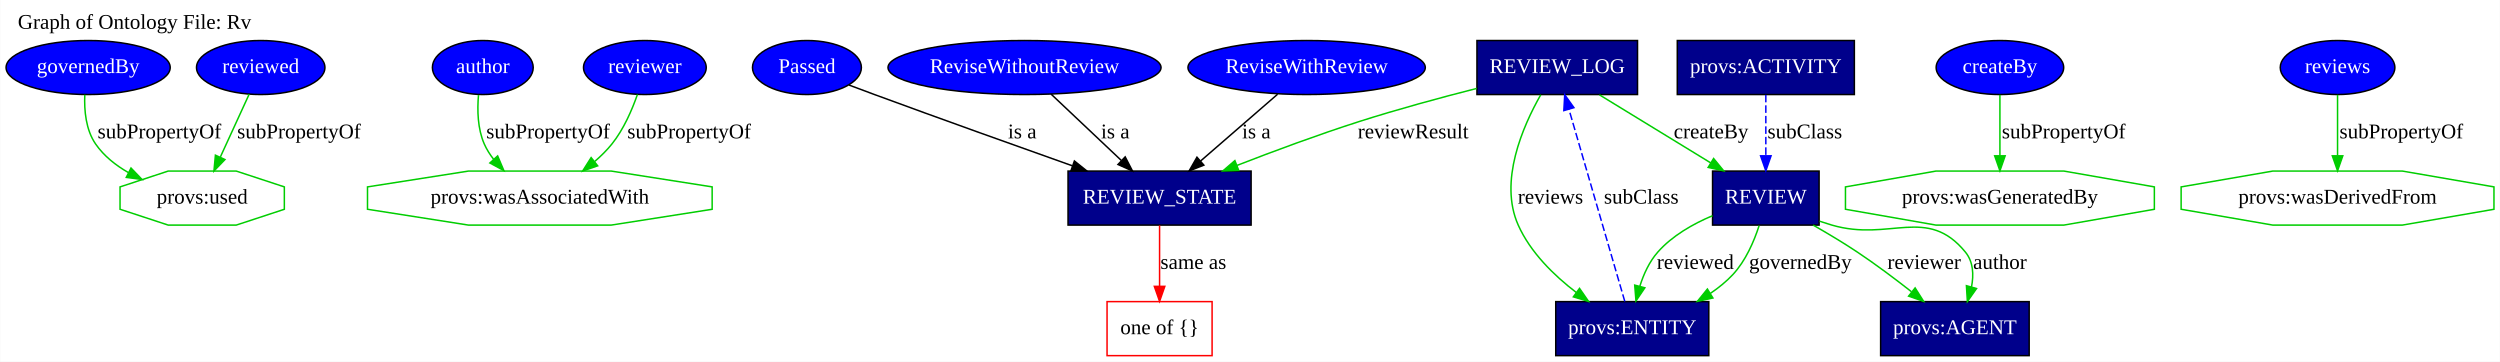
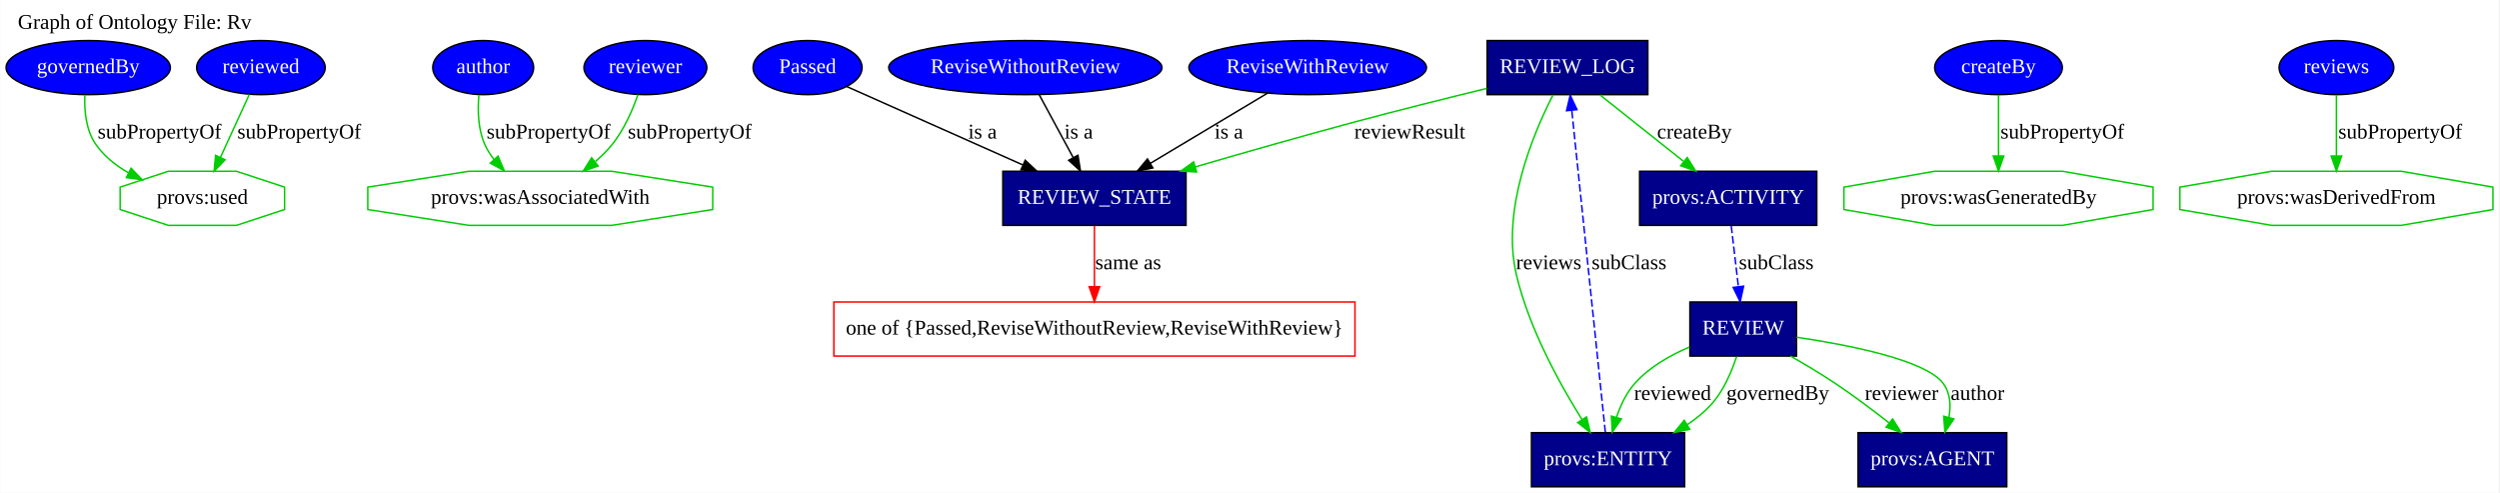
- <svg xmlns="http://www.w3.org/2000/svg" xmlns:xlink="http://www.w3.org/1999/xlink" width="1666pt" height="241pt" viewBox="0.00 0.00 1665.71 241.00">
-   <g id="graph0" class="graph" transform="scale(1 1) rotate(0) translate(4 237)">
-     <polygon fill="white" stroke="none" points="-4,4 -4,-237 1661.71,-237 1661.71,4 -4,4" />
-     <text text-anchor="middle" x="85.5" y="-217.8" font-family="Times New Roman,serif" font-size="14.00">Graph of Ontology File: Rv</text>
+ <svg xmlns="http://www.w3.org/2000/svg" xmlns:xlink="http://www.w3.org/1999/xlink" width="1664pt" height="328pt" viewBox="0.00 0.00 1663.71 328.00">
+   <g id="graph0" class="graph" transform="scale(1 1) rotate(0) translate(4 324)">
+     <polygon fill="white" stroke="none" points="-4,4 -4,-324 1659.71,-324 1659.71,4 -4,4" />
+     <text text-anchor="middle" x="85.5" y="-304.8" font-family="Times New Roman,serif" font-size="14.00">Graph of Ontology File: Rv</text>
    <g id="node1" class="node">
-       <ellipse fill="blue" stroke="black" cx="54.595" cy="-192" rx="54.691" ry="18" />
-       <text text-anchor="middle" x="54.595" y="-188.3" font-family="Times New Roman,serif" font-size="14.00" fill="white">governedBy</text>
+       <ellipse fill="blue" stroke="black" cx="54.595" cy="-279" rx="54.691" ry="18" />
+       <text text-anchor="middle" x="54.595" y="-275.3" font-family="Times New Roman,serif" font-size="14.00" fill="white">governedBy</text>
    </g>
    <g id="node2" class="node">
      <g id="a_node2">
-         <a xlink:href="file:///C:/sadl/git/RACK/RACK-Ontology/Graphs/PROV-S.owl.svg" xlink:title="provs:used">
-           <polygon fill="none" stroke="#00cd00" points="185.34,-97.544 185.34,-112.456 153.271,-123 107.919,-123 75.85,-112.456 75.85,-97.544 107.919,-87 153.271,-87 185.34,-97.544" />
-           <text text-anchor="middle" x="130.595" y="-101.3" font-family="Times New Roman,serif" font-size="14.00">provs:used</text>
+         <a xlink:href="file:///C:/Sadl3Workspace4/RACK-Ontology-7-29/Graphs/PROV-S.owl.svg" xlink:title="provs:used">
+           <polygon fill="none" stroke="#00cd00" points="185.34,-184.544 185.34,-199.456 153.271,-210 107.919,-210 75.85,-199.456 75.85,-184.544 107.919,-174 153.271,-174 185.34,-184.544" />
+           <text text-anchor="middle" x="130.595" y="-188.3" font-family="Times New Roman,serif" font-size="14.00">provs:used</text>
        </a>
      </g>
    </g>
    <g id="edge1" class="edge">
-       <path fill="none" stroke="#00cd00" d="M52.36,-173.832C51.91,-163.461 53.034,-150.463 59.595,-141 65.116,-133.037 72.982,-126.805 81.482,-121.955" />
-       <polygon fill="#00cd00" stroke="#00cd00" points="83.159,-125.029 90.497,-117.387 79.995,-118.785 83.159,-125.029" />
-       <text text-anchor="middle" x="102.095" y="-144.8" font-family="Times New Roman,serif" font-size="14.00">subPropertyOf</text>
+       <path fill="none" stroke="#00cd00" d="M52.36,-260.832C51.91,-250.461 53.034,-237.463 59.595,-228 65.116,-220.037 72.982,-213.805 81.482,-208.955" />
+       <polygon fill="#00cd00" stroke="#00cd00" points="83.159,-212.029 90.497,-204.387 79.995,-205.785 83.159,-212.029" />
+       <text text-anchor="middle" x="102.095" y="-231.8" font-family="Times New Roman,serif" font-size="14.00">subPropertyOf</text>
    </g>
    <g id="node3" class="node">
-       <ellipse fill="blue" stroke="black" cx="169.595" cy="-192" rx="42.793" ry="18" />
-       <text text-anchor="middle" x="169.595" y="-188.3" font-family="Times New Roman,serif" font-size="14.00" fill="white">reviewed</text>
+       <ellipse fill="blue" stroke="black" cx="169.595" cy="-279" rx="42.793" ry="18" />
+       <text text-anchor="middle" x="169.595" y="-275.3" font-family="Times New Roman,serif" font-size="14.00" fill="white">reviewed</text>
    </g>
    <g id="edge2" class="edge">
-       <path fill="none" stroke="#00cd00" d="M161.89,-174.207C156.424,-162.293 148.977,-146.063 142.719,-132.424" />
-       <polygon fill="#00cd00" stroke="#00cd00" points="145.769,-130.679 138.418,-123.049 139.407,-133.598 145.769,-130.679" />
-       <text text-anchor="middle" x="195.095" y="-144.8" font-family="Times New Roman,serif" font-size="14.00">subPropertyOf</text>
+       <path fill="none" stroke="#00cd00" d="M161.89,-261.207C156.424,-249.293 148.977,-233.063 142.719,-219.424" />
+       <polygon fill="#00cd00" stroke="#00cd00" points="145.769,-217.679 138.418,-210.049 139.407,-220.598 145.769,-217.679" />
+       <text text-anchor="middle" x="195.095" y="-231.8" font-family="Times New Roman,serif" font-size="14.00">subPropertyOf</text>
    </g>
    <g id="node4" class="node">
-       <ellipse fill="blue" stroke="black" cx="317.595" cy="-192" rx="33.595" ry="18" />
-       <text text-anchor="middle" x="317.595" y="-188.3" font-family="Times New Roman,serif" font-size="14.00" fill="white">author</text>
+       <ellipse fill="blue" stroke="black" cx="317.595" cy="-279" rx="33.595" ry="18" />
+       <text text-anchor="middle" x="317.595" y="-275.3" font-family="Times New Roman,serif" font-size="14.00" fill="white">author</text>
    </g>
    <g id="node5" class="node">
      <g id="a_node5">
-         <a xlink:href="file:///C:/sadl/git/RACK/RACK-Ontology/Graphs/PROV-S.owl.svg" xlink:title="provs:wasAssociatedWith">
-           <polygon fill="none" stroke="#00cd00" points="470.434,-97.544 470.434,-112.456 403.163,-123 308.027,-123 240.756,-112.456 240.756,-97.544 308.027,-87 403.163,-87 470.434,-97.544" />
-           <text text-anchor="middle" x="355.595" y="-101.3" font-family="Times New Roman,serif" font-size="14.00">provs:wasAssociatedWith</text>
+         <a xlink:href="file:///C:/Sadl3Workspace4/RACK-Ontology-7-29/Graphs/PROV-S.owl.svg" xlink:title="provs:wasAssociatedWith">
+           <polygon fill="none" stroke="#00cd00" points="470.434,-184.544 470.434,-199.456 403.163,-210 308.027,-210 240.756,-199.456 240.756,-184.544 308.027,-174 403.163,-174 470.434,-184.544" />
+           <text text-anchor="middle" x="355.595" y="-188.3" font-family="Times New Roman,serif" font-size="14.00">provs:wasAssociatedWith</text>
        </a>
      </g>
    </g>
    <g id="edge3" class="edge">
-       <path fill="none" stroke="#00cd00" d="M314.722,-173.622C313.848,-163.663 314.098,-151.163 318.595,-141 320.2,-137.374 322.377,-133.944 324.878,-130.753" />
-       <polygon fill="#00cd00" stroke="#00cd00" points="327.482,-133.092 331.618,-123.338 322.302,-128.384 327.482,-133.092" />
-       <text text-anchor="middle" x="361.095" y="-144.8" font-family="Times New Roman,serif" font-size="14.00">subPropertyOf</text>
+       <path fill="none" stroke="#00cd00" d="M314.722,-260.622C313.848,-250.663 314.098,-238.163 318.595,-228 320.2,-224.374 322.377,-220.944 324.878,-217.753" />
+       <polygon fill="#00cd00" stroke="#00cd00" points="327.482,-220.092 331.618,-210.338 322.302,-215.384 327.482,-220.092" />
+       <text text-anchor="middle" x="361.095" y="-231.8" font-family="Times New Roman,serif" font-size="14.00">subPropertyOf</text>
    </g>
    <g id="node6" class="node">
-       <polygon fill="#00008b" stroke="black" points="829.595,-123 707.595,-123 707.595,-87 829.595,-87 829.595,-123" />
-       <text text-anchor="middle" x="768.595" y="-101.3" font-family="Times New Roman,serif" font-size="14.00" fill="white">REVIEW_STATE</text>
+       <polygon fill="#00008b" stroke="black" points="785.595,-210 663.595,-210 663.595,-174 785.595,-174 785.595,-210" />
+       <text text-anchor="middle" x="724.595" y="-188.3" font-family="Times New Roman,serif" font-size="14.00" fill="white">REVIEW_STATE</text>
    </g>
    <g id="node7" class="node">
-       <polygon fill="none" stroke="red" points="803.595,-36 733.595,-36 733.595,-0 803.595,-0 803.595,-36" />
-       <text text-anchor="middle" x="768.595" y="-14.3" font-family="Times New Roman,serif" font-size="14.00">one of {}</text>
+       <polygon fill="none" stroke="red" points="898.095,-123 551.095,-123 551.095,-87 898.095,-87 898.095,-123" />
+       <text text-anchor="middle" x="724.595" y="-101.3" font-family="Times New Roman,serif" font-size="14.00">one of {Passed,ReviseWithoutReview,ReviseWithReview}</text>
    </g>
    <g id="edge4" class="edge">
-       <path fill="none" stroke="red" d="M768.595,-86.799C768.595,-75.163 768.595,-59.548 768.595,-46.237" />
-       <polygon fill="red" stroke="red" points="772.095,-46.175 768.595,-36.175 765.095,-46.175 772.095,-46.175" />
-       <text text-anchor="middle" x="791.095" y="-57.8" font-family="Times New Roman,serif" font-size="14.00">same as</text>
+       <path fill="none" stroke="red" d="M724.595,-173.799C724.595,-162.163 724.595,-146.548 724.595,-133.237" />
+       <polygon fill="red" stroke="red" points="728.095,-133.175 724.595,-123.175 721.095,-133.175 728.095,-133.175" />
+       <text text-anchor="middle" x="747.095" y="-144.8" font-family="Times New Roman,serif" font-size="14.00">same as</text>
    </g>
    <g id="node8" class="node">
-       <ellipse fill="blue" stroke="black" cx="1328.6" cy="-192" rx="42.494" ry="18" />
-       <text text-anchor="middle" x="1328.6" y="-188.3" font-family="Times New Roman,serif" font-size="14.00" fill="white">createBy</text>
+       <ellipse fill="blue" stroke="black" cx="1326.6" cy="-279" rx="42.494" ry="18" />
+       <text text-anchor="middle" x="1326.6" y="-275.3" font-family="Times New Roman,serif" font-size="14.00" fill="white">createBy</text>
    </g>
    <g id="node9" class="node">
      <g id="a_node9">
-         <a xlink:href="file:///C:/sadl/git/RACK/RACK-Ontology/Graphs/PROV-S.owl.svg" xlink:title="provs:wasGeneratedBy">
-           <polygon fill="none" stroke="#00cd00" points="1431.52,-97.544 1431.52,-112.456 1371.23,-123 1285.96,-123 1225.67,-112.456 1225.67,-97.544 1285.96,-87 1371.23,-87 1431.52,-97.544" />
-           <text text-anchor="middle" x="1328.6" y="-101.3" font-family="Times New Roman,serif" font-size="14.00">provs:wasGeneratedBy</text>
+         <a xlink:href="file:///C:/Sadl3Workspace4/RACK-Ontology-7-29/Graphs/PROV-S.owl.svg" xlink:title="provs:wasGeneratedBy">
+           <polygon fill="none" stroke="#00cd00" points="1429.52,-184.544 1429.52,-199.456 1369.23,-210 1283.96,-210 1223.67,-199.456 1223.67,-184.544 1283.96,-174 1369.23,-174 1429.52,-184.544" />
+           <text text-anchor="middle" x="1326.6" y="-188.3" font-family="Times New Roman,serif" font-size="14.00">provs:wasGeneratedBy</text>
        </a>
      </g>
    </g>
    <g id="edge5" class="edge">
-       <path fill="none" stroke="#00cd00" d="M1328.6,-173.799C1328.6,-162.163 1328.6,-146.548 1328.6,-133.237" />
-       <polygon fill="#00cd00" stroke="#00cd00" points="1332.1,-133.175 1328.6,-123.175 1325.1,-133.175 1332.1,-133.175" />
-       <text text-anchor="middle" x="1371.1" y="-144.8" font-family="Times New Roman,serif" font-size="14.00">subPropertyOf</text>
+       <path fill="none" stroke="#00cd00" d="M1326.6,-260.799C1326.6,-249.163 1326.6,-233.548 1326.6,-220.237" />
+       <polygon fill="#00cd00" stroke="#00cd00" points="1330.1,-220.175 1326.6,-210.175 1323.1,-220.175 1330.1,-220.175" />
+       <text text-anchor="middle" x="1369.1" y="-231.8" font-family="Times New Roman,serif" font-size="14.00">subPropertyOf</text>
    </g>
    <g id="node10" class="node">
-       <ellipse fill="blue" stroke="black" cx="533.595" cy="-192" rx="36.294" ry="18" />
-       <text text-anchor="middle" x="533.595" y="-188.3" font-family="Times New Roman,serif" font-size="14.00" fill="white">Passed</text>
+       <ellipse fill="blue" stroke="black" cx="533.595" cy="-279" rx="36.294" ry="18" />
+       <text text-anchor="middle" x="533.595" y="-275.3" font-family="Times New Roman,serif" font-size="14.00" fill="white">Passed</text>
    </g>
    <g id="edge6" class="edge">
-       <path fill="none" stroke="black" d="M561.652,-180.314C567.258,-178.203 573.109,-176.018 578.595,-174 622.664,-157.791 672.666,-139.916 710.31,-126.562" />
-       <polygon fill="black" stroke="black" points="711.837,-129.735 720.093,-123.095 709.498,-123.137 711.837,-129.735" />
-       <text text-anchor="middle" x="677.095" y="-144.8" font-family="Times New Roman,serif" font-size="14.00">is a</text>
+       <path fill="none" stroke="black" d="M559.752,-266.359C589.764,-253.003 639.599,-230.825 676.633,-214.345" />
+       <polygon fill="black" stroke="black" points="678.517,-217.337 686.231,-210.073 675.671,-210.941 678.517,-217.337" />
+       <text text-anchor="middle" x="650.095" y="-231.8" font-family="Times New Roman,serif" font-size="14.00">is a</text>
    </g>
    <g id="node11" class="node">
      <g id="a_node11">
-         <a xlink:href="file:///C:/sadl/git/RACK/RACK-Ontology/Graphs/PROV-S.owl.svg" xlink:title="provs:ENTITY">
-           <polygon fill="#00008b" stroke="black" points="1134.6,-36 1032.6,-36 1032.6,-0 1134.6,-0 1134.6,-36" />
-           <text text-anchor="middle" x="1083.6" y="-14.3" font-family="Times New Roman,serif" font-size="14.00" fill="white">provs:ENTITY</text>
+         <a xlink:href="file:///C:/Sadl3Workspace4/RACK-Ontology-7-29/Graphs/PROV-S.owl.svg" xlink:title="provs:ENTITY">
+           <polygon fill="#00008b" stroke="black" points="1117.6,-36 1015.6,-36 1015.6,-0 1117.6,-0 1117.6,-36" />
+           <text text-anchor="middle" x="1066.6" y="-14.3" font-family="Times New Roman,serif" font-size="14.00" fill="white">provs:ENTITY</text>
        </a>
      </g>
    </g>
    <g id="node12" class="node">
-       <polygon fill="#00008b" stroke="black" points="1087.1,-210 980.095,-210 980.095,-174 1087.1,-174 1087.1,-210" />
-       <text text-anchor="middle" x="1033.6" y="-188.3" font-family="Times New Roman,serif" font-size="14.00" fill="white">REVIEW_LOG</text>
+       <polygon fill="#00008b" stroke="black" points="1093.1,-297 986.095,-297 986.095,-261 1093.1,-261 1093.1,-297" />
+       <text text-anchor="middle" x="1039.6" y="-275.3" font-family="Times New Roman,serif" font-size="14.00" fill="white">REVIEW_LOG</text>
    </g>
    <g id="edge7" class="edge">
-       <path fill="none" stroke="blue" stroke-dasharray="5,2" d="M1078.64,-36.052C1069.93,-66.009 1051.82,-128.298 1041.41,-164.106" />
-       <polygon fill="blue" stroke="blue" points="1038,-163.3 1038.57,-173.879 1044.72,-165.254 1038,-163.3" />
-       <text text-anchor="middle" x="1089.6" y="-101.3" font-family="Times New Roman,serif" font-size="14.00">subClass</text>
+       <path fill="none" stroke="blue" stroke-dasharray="5,2" d="M1064.79,-36.32C1060.2,-80.379 1048.04,-197.007 1042.46,-250.493" />
+       <polygon fill="blue" stroke="blue" points="1038.96,-250.295 1041.41,-260.604 1045.93,-251.021 1038.96,-250.295" />
+       <text text-anchor="middle" x="1080.6" y="-144.8" font-family="Times New Roman,serif" font-size="14.00">subClass</text>
    </g>
    <g id="edge17" class="edge">
-       <path fill="none" stroke="#00cd00" d="M979.934,-178.074C955.823,-171.932 927.114,-164.157 901.595,-156 874.421,-147.314 844.657,-136.272 820.188,-126.775" />
-       <polygon fill="#00cd00" stroke="#00cd00" points="821.33,-123.463 810.742,-123.084 818.782,-129.983 821.33,-123.463" />
-       <text text-anchor="middle" x="937.595" y="-144.8" font-family="Times New Roman,serif" font-size="14.00">reviewResult</text>
+       <path fill="none" stroke="#00cd00" d="M985.913,-265.163C959.548,-258.734 927.345,-250.696 898.595,-243 863.238,-233.535 824.043,-222.335 791.818,-212.936" />
+       <polygon fill="#00cd00" stroke="#00cd00" points="792.633,-209.528 782.052,-210.082 790.668,-216.247 792.633,-209.528" />
+       <text text-anchor="middle" x="934.595" y="-231.8" font-family="Times New Roman,serif" font-size="14.00">reviewResult</text>
    </g>
    <g id="edge18" class="edge">
-       <path fill="none" stroke="#00cd00" d="M1022.6,-173.826C1010.57,-152.696 994.605,-116.053 1007.6,-87 1015.7,-68.862 1031.31,-53.559 1046.28,-42.092" />
-       <polygon fill="#00cd00" stroke="#00cd00" points="1048.45,-44.837 1054.48,-36.121 1044.33,-39.178 1048.45,-44.837" />
-       <text text-anchor="middle" x="1029.1" y="-101.3" font-family="Times New Roman,serif" font-size="14.00">reviews</text>
-     </g>
-     <g id="node14" class="node">
-       <polygon fill="#00008b" stroke="black" points="1208.1,-123 1137.1,-123 1137.1,-87 1208.1,-87 1208.1,-123" />
-       <text text-anchor="middle" x="1172.6" y="-101.3" font-family="Times New Roman,serif" font-size="14.00" fill="white">REVIEW</text>
-     </g>
-     <g id="edge16" class="edge">
-       <path fill="none" stroke="#00cd00" d="M1061.72,-173.799C1083.11,-160.722 1112.71,-142.622 1135.94,-128.412" />
-       <polygon fill="#00cd00" stroke="#00cd00" points="1137.8,-131.378 1144.51,-123.175 1134.15,-125.407 1137.8,-131.378" />
-       <text text-anchor="middle" x="1136.1" y="-144.8" font-family="Times New Roman,serif" font-size="14.00">createBy</text>
+       <path fill="none" stroke="#00cd00" d="M1029.93,-260.729C1016.62,-234.78 995.404,-184.17 1005.6,-141 1013.99,-105.441 1034.42,-68.429 1049.33,-44.632" />
+       <polygon fill="#00cd00" stroke="#00cd00" points="1052.3,-46.498 1054.74,-36.189 1046.4,-42.722 1052.3,-46.498" />
+       <text text-anchor="middle" x="1027.1" y="-144.8" font-family="Times New Roman,serif" font-size="14.00">reviews</text>
    </g>
    <g id="node13" class="node">
      <g id="a_node13">
-         <a xlink:href="file:///C:/sadl/git/RACK/RACK-Ontology/Graphs/PROV-S.owl.svg" xlink:title="provs:ACTIVITY">
-           <polygon fill="#00008b" stroke="black" points="1231.6,-210 1113.6,-210 1113.6,-174 1231.6,-174 1231.6,-210" />
-           <text text-anchor="middle" x="1172.6" y="-188.3" font-family="Times New Roman,serif" font-size="14.00" fill="white">provs:ACTIVITY</text>
-         </a>
-       </g>
+         <a xlink:href="file:///C:/Sadl3Workspace4/RACK-Ontology-7-29/Graphs/PROV-S.owl.svg" xlink:title="provs:ACTIVITY">
+           <polygon fill="#00008b" stroke="black" points="1205.6,-210 1087.6,-210 1087.6,-174 1205.6,-174 1205.6,-210" />
+           <text text-anchor="middle" x="1146.6" y="-188.3" font-family="Times New Roman,serif" font-size="14.00" fill="white">provs:ACTIVITY</text>
+         </a>
+       </g>
+     </g>
+     <g id="edge16" class="edge">
+       <path fill="none" stroke="#00cd00" d="M1061.25,-260.799C1077.2,-248.126 1099.1,-230.734 1116.71,-216.738" />
+       <polygon fill="#00cd00" stroke="#00cd00" points="1119.32,-219.136 1124.97,-210.175 1114.97,-213.655 1119.32,-219.136" />
+       <text text-anchor="middle" x="1124.1" y="-231.8" font-family="Times New Roman,serif" font-size="14.00">createBy</text>
+     </g>
+     <g id="node14" class="node">
+       <polygon fill="#00008b" stroke="black" points="1192.1,-123 1121.1,-123 1121.1,-87 1192.1,-87 1192.1,-123" />
+       <text text-anchor="middle" x="1156.6" y="-101.3" font-family="Times New Roman,serif" font-size="14.00" fill="white">REVIEW</text>
    </g>
    <g id="edge8" class="edge">
-       <path fill="none" stroke="blue" stroke-dasharray="5,2" d="M1172.6,-173.799C1172.6,-162.163 1172.6,-146.548 1172.6,-133.237" />
-       <polygon fill="blue" stroke="blue" points="1176.1,-133.175 1172.6,-123.175 1169.1,-133.175 1176.1,-133.175" />
-       <text text-anchor="middle" x="1198.6" y="-144.8" font-family="Times New Roman,serif" font-size="14.00">subClass</text>
+       <path fill="none" stroke="blue" stroke-dasharray="5,2" d="M1148.62,-173.799C1149.99,-162.163 1151.82,-146.548 1153.39,-133.237" />
+       <polygon fill="blue" stroke="blue" points="1156.88,-133.516 1154.57,-123.175 1149.93,-132.698 1156.88,-133.516" />
+       <text text-anchor="middle" x="1178.6" y="-144.8" font-family="Times New Roman,serif" font-size="14.00">subClass</text>
    </g>
    <g id="edge14" class="edge">
-       <path fill="none" stroke="#00cd00" d="M1137.07,-93.255C1124.1,-87.796 1110.25,-79.942 1100.6,-69 1094.96,-62.62 1091.18,-54.293 1088.65,-46.271" />
-       <polygon fill="#00cd00" stroke="#00cd00" points="1091.99,-45.221 1086.06,-36.441 1085.22,-47.003 1091.99,-45.221" />
-       <text text-anchor="middle" x="1125.6" y="-57.8" font-family="Times New Roman,serif" font-size="14.00">reviewed</text>
+       <path fill="none" stroke="#00cd00" d="M1120.81,-93.008C1107.95,-87.545 1094.26,-79.752 1084.6,-69 1078.87,-62.63 1074.93,-54.307 1072.24,-46.284" />
+       <polygon fill="#00cd00" stroke="#00cd00" points="1075.54,-45.116 1069.44,-36.452 1068.81,-47.028 1075.54,-45.116" />
+       <text text-anchor="middle" x="1109.6" y="-57.8" font-family="Times New Roman,serif" font-size="14.00">reviewed</text>
    </g>
    <g id="edge15" class="edge">
-       <path fill="none" stroke="#00cd00" d="M1168.13,-86.607C1164.73,-76.151 1159.15,-63.143 1150.6,-54 1146.24,-49.345 1141.13,-45.197 1135.7,-41.531" />
-       <polygon fill="#00cd00" stroke="#00cd00" points="1137.33,-38.423 1126.98,-36.163 1133.66,-44.384 1137.33,-38.423" />
-       <text text-anchor="middle" x="1195.6" y="-57.8" font-family="Times New Roman,serif" font-size="14.00">governedBy</text>
+       <path fill="none" stroke="#00cd00" d="M1152.15,-86.589C1148.75,-76.126 1143.17,-63.117 1134.6,-54 1130.18,-49.304 1124.99,-45.13 1119.48,-41.45" />
+       <polygon fill="#00cd00" stroke="#00cd00" points="1120.99,-38.271 1110.62,-36.067 1117.35,-44.252 1120.99,-38.271" />
+       <text text-anchor="middle" x="1179.6" y="-57.8" font-family="Times New Roman,serif" font-size="14.00">governedBy</text>
    </g>
    <g id="node20" class="node">
      <g id="a_node20">
-         <a xlink:href="file:///C:/sadl/git/RACK/RACK-Ontology/Graphs/PROV-S.owl.svg" xlink:title="provs:AGENT">
-           <polygon fill="#00008b" stroke="black" points="1348.1,-36 1249.1,-36 1249.1,-0 1348.1,-0 1348.1,-36" />
-           <text text-anchor="middle" x="1298.6" y="-14.3" font-family="Times New Roman,serif" font-size="14.00" fill="white">provs:AGENT</text>
+         <a xlink:href="file:///C:/Sadl3Workspace4/RACK-Ontology-7-29/Graphs/PROV-S.owl.svg" xlink:title="provs:AGENT">
+           <polygon fill="#00008b" stroke="black" points="1332.1,-36 1233.1,-36 1233.1,-0 1332.1,-0 1332.1,-36" />
+           <text text-anchor="middle" x="1282.6" y="-14.3" font-family="Times New Roman,serif" font-size="14.00" fill="white">provs:AGENT</text>
        </a>
      </g>
    </g>
    <g id="edge13" class="edge">
-       <path fill="none" stroke="#00cd00" d="M1204.12,-86.987C1213.74,-81.507 1224.25,-75.234 1233.6,-69 1245.77,-60.878 1258.65,-51.217 1269.7,-42.562" />
-       <polygon fill="#00cd00" stroke="#00cd00" points="1272.09,-45.135 1277.76,-36.182 1267.74,-39.647 1272.09,-45.135" />
-       <text text-anchor="middle" x="1278.1" y="-57.8" font-family="Times New Roman,serif" font-size="14.00">reviewer</text>
+       <path fill="none" stroke="#00cd00" d="M1188.12,-86.987C1197.74,-81.507 1208.25,-75.234 1217.6,-69 1229.77,-60.878 1242.65,-51.217 1253.7,-42.562" />
+       <polygon fill="#00cd00" stroke="#00cd00" points="1256.09,-45.135 1261.76,-36.182 1251.74,-39.647 1256.09,-45.135" />
+       <text text-anchor="middle" x="1262.1" y="-57.8" font-family="Times New Roman,serif" font-size="14.00">reviewer</text>
    </g>
    <g id="edge19" class="edge">
-       <path fill="none" stroke="#00cd00" d="M1208.44,-89.581C1211.18,-88.653 1213.92,-87.781 1216.6,-87 1255.33,-75.687 1280.04,-100.237 1305.6,-69 1310.88,-62.537 1311.26,-53.96 1309.66,-45.737" />
-       <polygon fill="#00cd00" stroke="#00cd00" points="1313.01,-44.716 1306.92,-36.049 1306.27,-46.625 1313.01,-44.716" />
-       <text text-anchor="middle" x="1328.6" y="-57.8" font-family="Times New Roman,serif" font-size="14.00">author</text>
+       <path fill="none" stroke="#00cd00" d="M1192.12,-99.552C1227.35,-94.326 1277.75,-84.364 1289.6,-69 1294.56,-62.557 1295.01,-54.214 1293.56,-46.195" />
+       <polygon fill="#00cd00" stroke="#00cd00" points="1296.89,-45.119 1290.9,-36.379 1290.13,-46.946 1296.89,-45.119" />
+       <text text-anchor="middle" x="1312.6" y="-57.8" font-family="Times New Roman,serif" font-size="14.00">author</text>
    </g>
    <g id="node15" class="node">
-       <ellipse fill="blue" stroke="black" cx="678.595" cy="-192" rx="90.984" ry="18" />
-       <text text-anchor="middle" x="678.595" y="-188.3" font-family="Times New Roman,serif" font-size="14.00" fill="white">ReviseWithoutReview</text>
+       <ellipse fill="blue" stroke="black" cx="678.595" cy="-279" rx="90.984" ry="18" />
+       <text text-anchor="middle" x="678.595" y="-275.3" font-family="Times New Roman,serif" font-size="14.00" fill="white">ReviseWithoutReview</text>
    </g>
    <g id="edge9" class="edge">
-       <path fill="none" stroke="black" d="M696.376,-174.207C709.725,-161.599 728.193,-144.158 743.111,-130.068" />
-       <polygon fill="black" stroke="black" points="745.676,-132.46 750.543,-123.049 740.87,-127.371 745.676,-132.46" />
-       <text text-anchor="middle" x="739.095" y="-144.8" font-family="Times New Roman,serif" font-size="14.00">is a</text>
+       <path fill="none" stroke="black" d="M687.904,-260.799C694.388,-248.817 703.155,-232.617 710.494,-219.057" />
+       <polygon fill="black" stroke="black" points="713.619,-220.636 715.3,-210.175 707.463,-217.304 713.619,-220.636" />
+       <text text-anchor="middle" x="714.095" y="-231.8" font-family="Times New Roman,serif" font-size="14.00">is a</text>
    </g>
    <g id="node16" class="node">
-       <ellipse fill="blue" stroke="black" cx="1553.6" cy="-192" rx="38.194" ry="18" />
-       <text text-anchor="middle" x="1553.6" y="-188.3" font-family="Times New Roman,serif" font-size="14.00" fill="white">reviews</text>
+       <ellipse fill="blue" stroke="black" cx="1551.6" cy="-279" rx="38.194" ry="18" />
+       <text text-anchor="middle" x="1551.6" y="-275.3" font-family="Times New Roman,serif" font-size="14.00" fill="white">reviews</text>
    </g>
    <g id="node17" class="node">
      <g id="a_node17">
-         <a xlink:href="file:///C:/sadl/git/RACK/RACK-Ontology/Graphs/PROV-S.owl.svg" xlink:title="provs:wasDerivedFrom">
-           <polygon fill="none" stroke="#00cd00" points="1657.83,-97.544 1657.83,-112.456 1596.77,-123 1510.42,-123 1449.36,-112.456 1449.36,-97.544 1510.42,-87 1596.77,-87 1657.83,-97.544" />
-           <text text-anchor="middle" x="1553.6" y="-101.3" font-family="Times New Roman,serif" font-size="14.00">provs:wasDerivedFrom</text>
+         <a xlink:href="file:///C:/Sadl3Workspace4/RACK-Ontology-7-29/Graphs/PROV-S.owl.svg" xlink:title="provs:wasDerivedFrom">
+           <polygon fill="none" stroke="#00cd00" points="1655.83,-184.544 1655.83,-199.456 1594.77,-210 1508.42,-210 1447.36,-199.456 1447.36,-184.544 1508.42,-174 1594.77,-174 1655.83,-184.544" />
+           <text text-anchor="middle" x="1551.6" y="-188.3" font-family="Times New Roman,serif" font-size="14.00">provs:wasDerivedFrom</text>
        </a>
      </g>
    </g>
    <g id="edge10" class="edge">
-       <path fill="none" stroke="#00cd00" d="M1553.6,-173.799C1553.6,-162.163 1553.6,-146.548 1553.6,-133.237" />
-       <polygon fill="#00cd00" stroke="#00cd00" points="1557.1,-133.175 1553.6,-123.175 1550.1,-133.175 1557.1,-133.175" />
-       <text text-anchor="middle" x="1596.1" y="-144.8" font-family="Times New Roman,serif" font-size="14.00">subPropertyOf</text>
+       <path fill="none" stroke="#00cd00" d="M1551.6,-260.799C1551.6,-249.163 1551.6,-233.548 1551.6,-220.237" />
+       <polygon fill="#00cd00" stroke="#00cd00" points="1555.1,-220.175 1551.6,-210.175 1548.1,-220.175 1555.1,-220.175" />
+       <text text-anchor="middle" x="1594.1" y="-231.8" font-family="Times New Roman,serif" font-size="14.00">subPropertyOf</text>
    </g>
    <g id="node18" class="node">
-       <ellipse fill="blue" stroke="black" cx="866.595" cy="-192" rx="79.087" ry="18" />
-       <text text-anchor="middle" x="866.595" y="-188.3" font-family="Times New Roman,serif" font-size="14.00" fill="white">ReviseWithReview</text>
+       <ellipse fill="blue" stroke="black" cx="866.595" cy="-279" rx="79.087" ry="18" />
+       <text text-anchor="middle" x="866.595" y="-275.3" font-family="Times New Roman,serif" font-size="14.00" fill="white">ReviseWithReview</text>
    </g>
    <g id="edge11" class="edge">
-       <path fill="none" stroke="black" d="M847.234,-174.207C832.565,-161.484 812.22,-143.837 795.898,-129.681" />
-       <polygon fill="black" stroke="black" points="798.1,-126.958 788.252,-123.049 793.513,-132.246 798.1,-126.958" />
-       <text text-anchor="middle" x="833.095" y="-144.8" font-family="Times New Roman,serif" font-size="14.00">is a</text>
+       <path fill="none" stroke="black" d="M839.886,-262.012C817.848,-248.82 786.331,-229.954 761.817,-215.281" />
+       <polygon fill="black" stroke="black" points="763.511,-212.216 753.134,-210.083 759.916,-218.222 763.511,-212.216" />
+       <text text-anchor="middle" x="814.095" y="-231.8" font-family="Times New Roman,serif" font-size="14.00">is a</text>
    </g>
    <g id="node19" class="node">
-       <ellipse fill="blue" stroke="black" cx="425.595" cy="-192" rx="40.893" ry="18" />
-       <text text-anchor="middle" x="425.595" y="-188.3" font-family="Times New Roman,serif" font-size="14.00" fill="white">reviewer</text>
+       <ellipse fill="blue" stroke="black" cx="425.595" cy="-279" rx="40.893" ry="18" />
+       <text text-anchor="middle" x="425.595" y="-275.3" font-family="Times New Roman,serif" font-size="14.00" fill="white">reviewer</text>
    </g>
    <g id="edge12" class="edge">
-       <path fill="none" stroke="#00cd00" d="M420.635,-174.036C417.047,-163.741 411.444,-150.753 403.595,-141 400.285,-136.887 396.38,-133.02 392.25,-129.464" />
-       <polygon fill="#00cd00" stroke="#00cd00" points="394.139,-126.495 384.127,-123.028 389.791,-131.982 394.139,-126.495" />
-       <text text-anchor="middle" x="455.095" y="-144.8" font-family="Times New Roman,serif" font-size="14.00">subPropertyOf</text>
+       <path fill="none" stroke="#00cd00" d="M420.635,-261.036C417.047,-250.741 411.444,-237.753 403.595,-228 400.285,-223.887 396.38,-220.02 392.25,-216.464" />
+       <polygon fill="#00cd00" stroke="#00cd00" points="394.139,-213.495 384.127,-210.028 389.791,-218.982 394.139,-213.495" />
+       <text text-anchor="middle" x="455.095" y="-231.8" font-family="Times New Roman,serif" font-size="14.00">subPropertyOf</text>
    </g>
  </g>
</svg>
